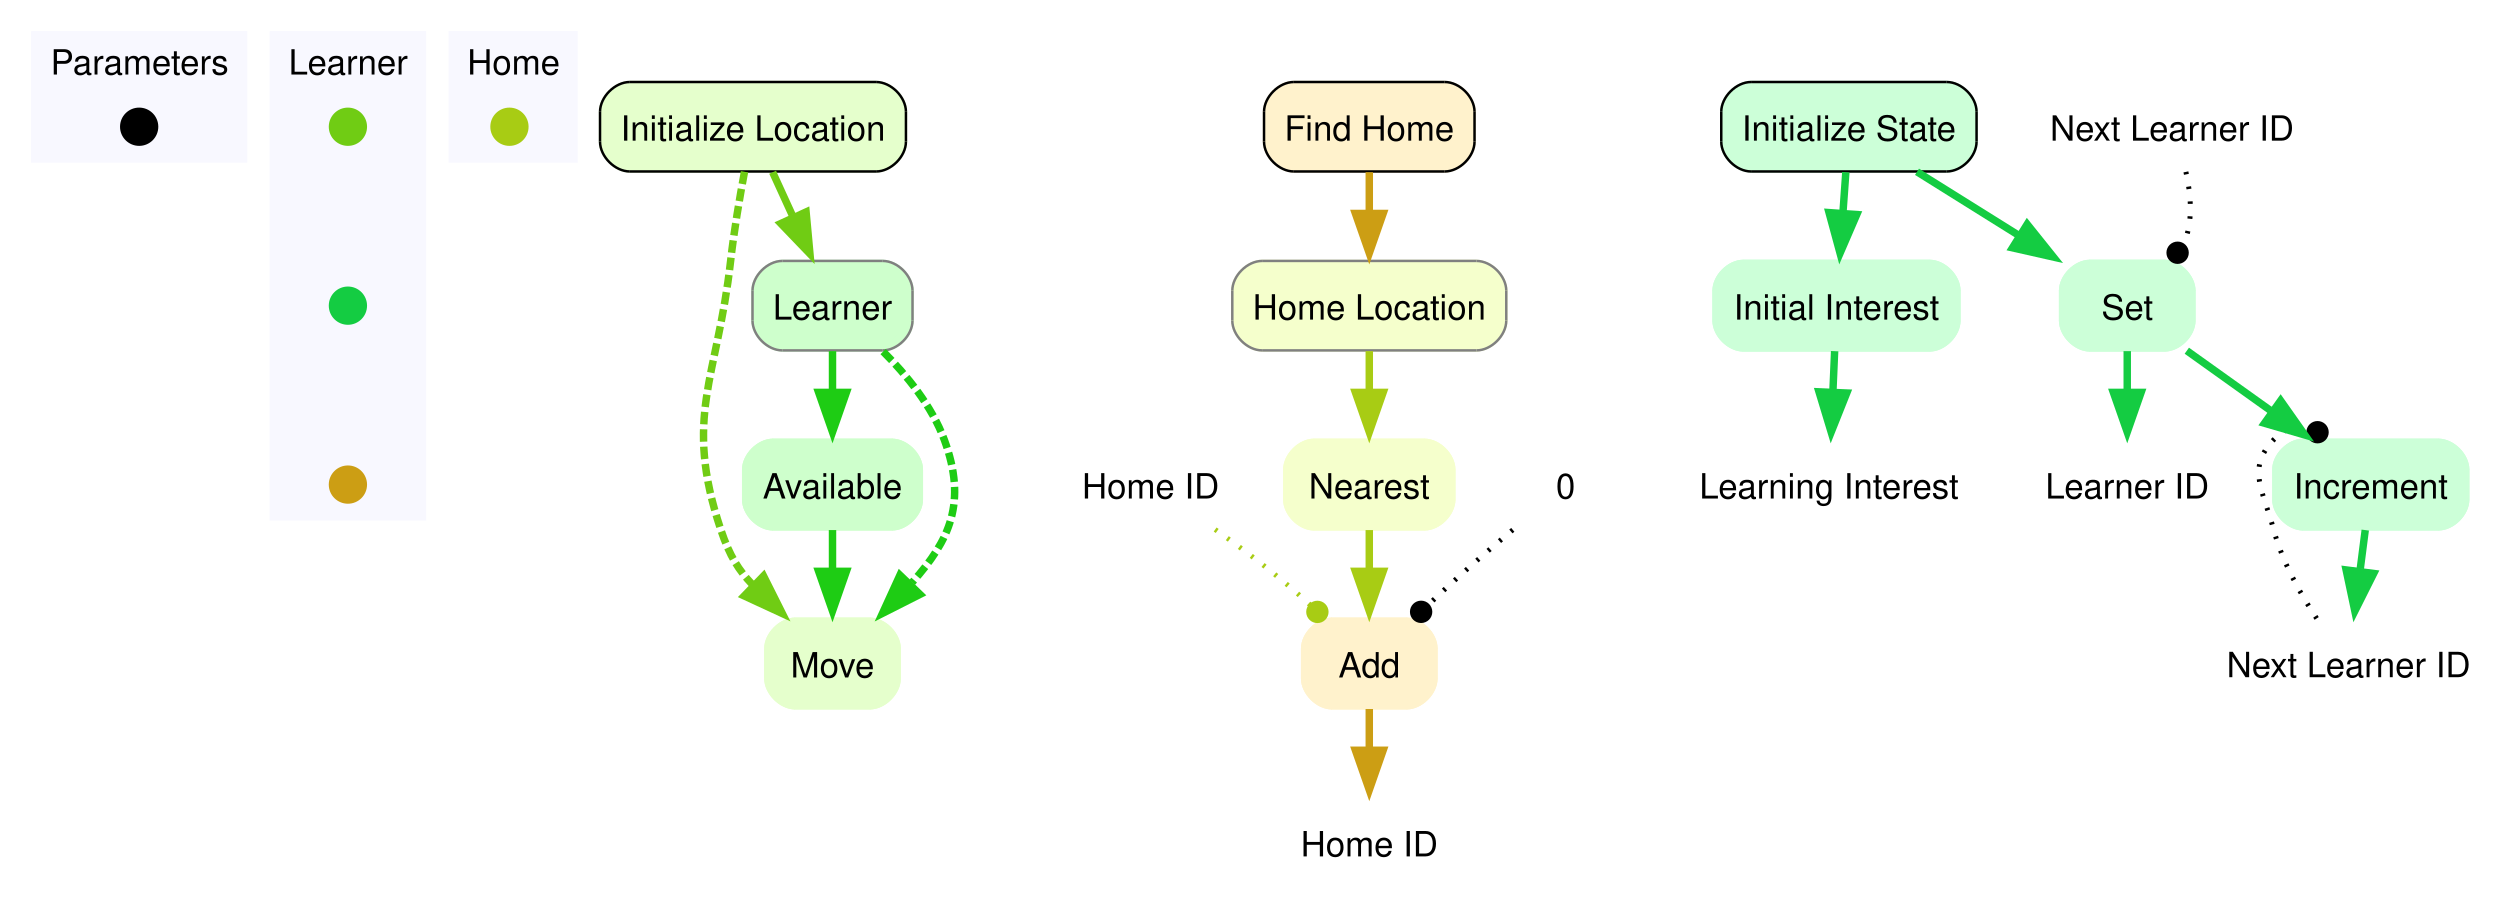
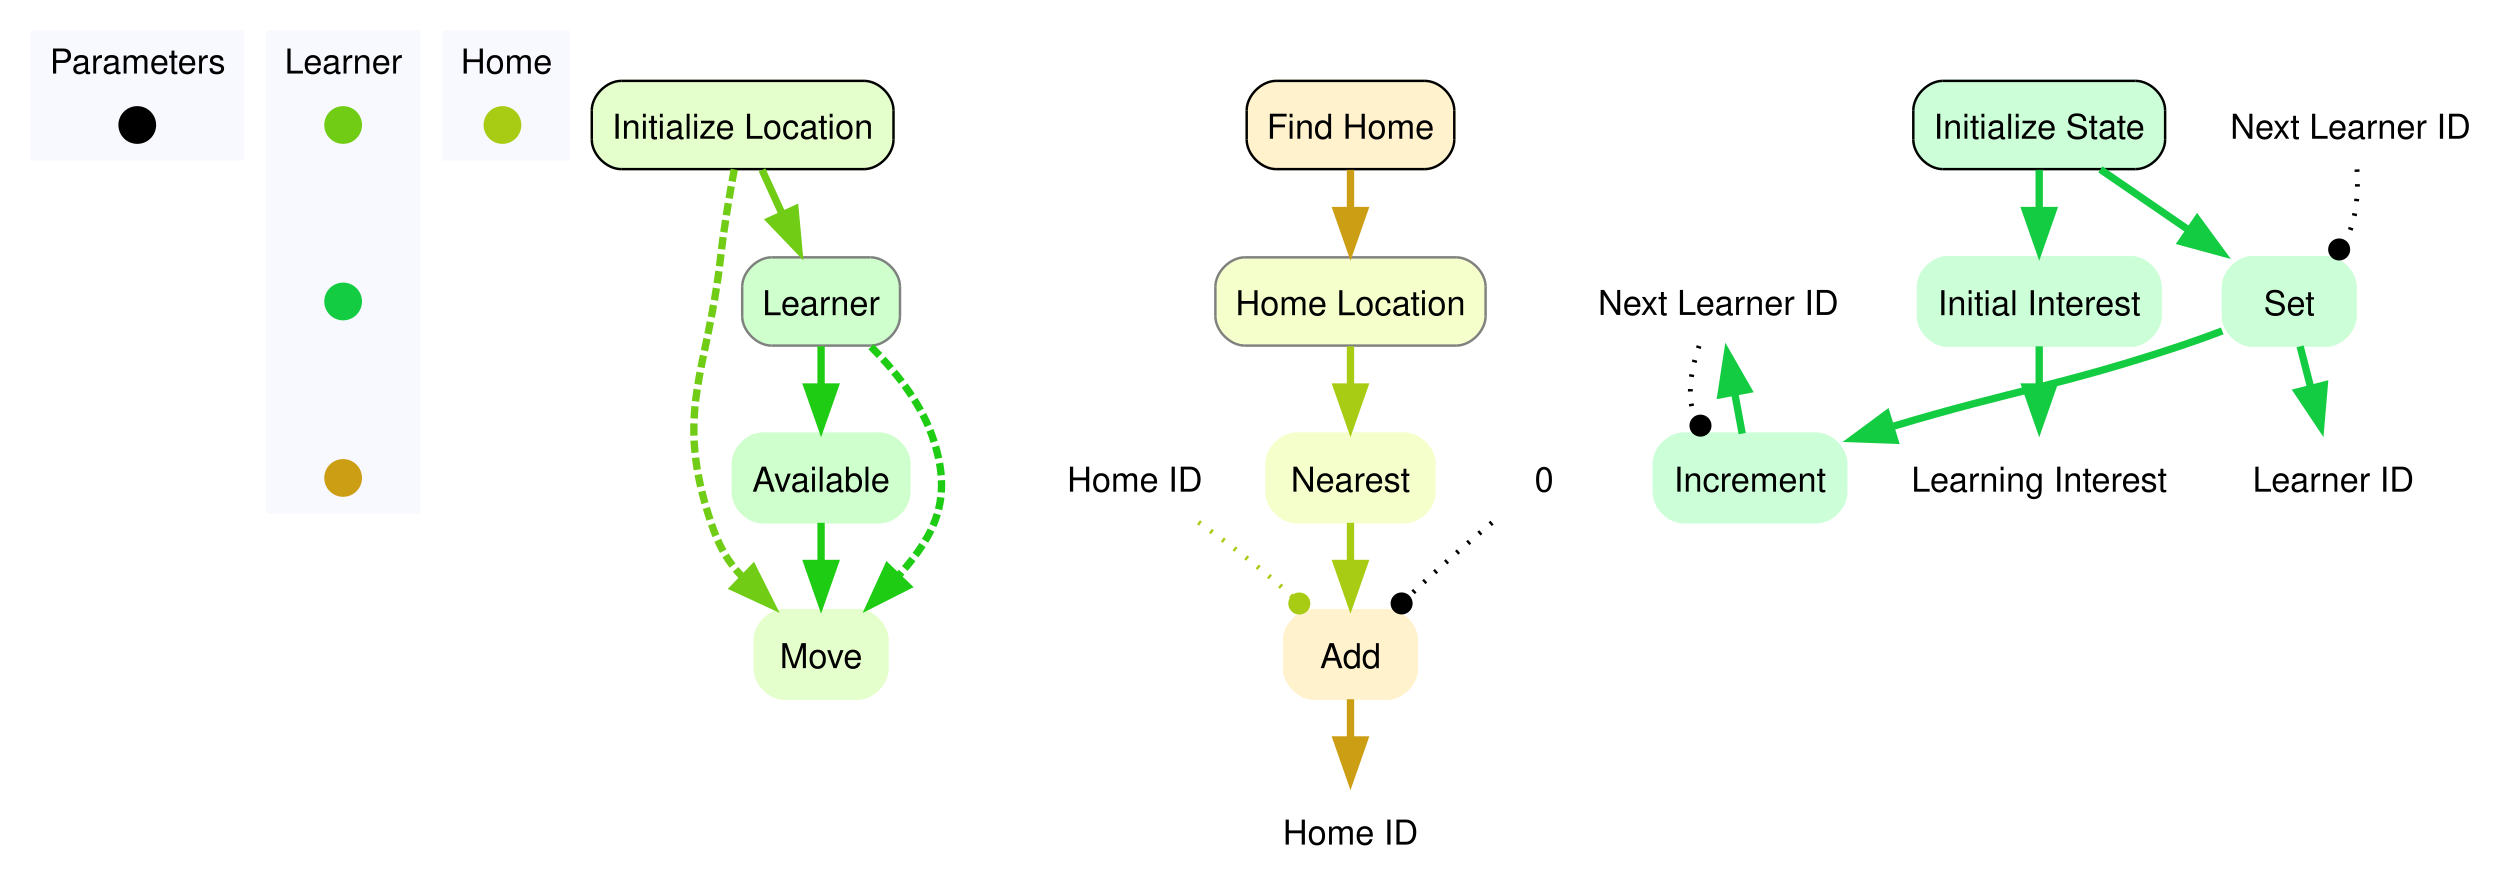
- <svg xmlns="http://www.w3.org/2000/svg" xmlns:xlink="http://www.w3.org/1999/xlink" width="1006pt" height="361pt" viewBox="0.00 0.00 1006.00 361.00">
+ <svg xmlns="http://www.w3.org/2000/svg" xmlns:xlink="http://www.w3.org/1999/xlink" width="1020pt" height="361pt" viewBox="0.00 0.00 1020.00 361.00">
  <g id="graph1" class="graph" transform="scale(1 1) rotate(0) translate(4 357)">
-     <polygon fill="white" stroke="white" points="-4,5 -4,-357 1003,-357 1003,5 -4,5" />
+     <polygon fill="white" stroke="white" points="-4,5 -4,-357 1017,-357 1017,5 -4,5" />
    <g id="graph2" class="cluster">
      <polygon fill="ghostwhite" stroke="white" points="8,-291 8,-345 96,-345 96,-291 8,-291" />
      <text text-anchor="middle" x="52.179" y="-327" font-family="Helvetica,sans-Serif" font-size="14.00">Parameters</text>
    </g>
    <g id="graph3" class="cluster">
      <polygon fill="ghostwhite" stroke="white" points="104,-147 104,-345 168,-345 168,-147 104,-147" />
      <text text-anchor="middle" x="136.127" y="-327" font-family="Helvetica,sans-Serif" font-size="14.00">Learner</text>
    </g>
    <g id="graph4" class="cluster">
      <polygon fill="ghostwhite" stroke="white" points="176,-291 176,-345 229,-345 229,-291 176,-291" />
      <text text-anchor="middle" x="202.672" y="-327" font-family="Helvetica,sans-Serif" font-size="14.00">Home</text>
    </g>
    <g id="node2" class="node">
      <ellipse fill="black" stroke="black" cx="52" cy="-306" rx="7.2" ry="7.2" />
    </g>
    <g id="node4" class="node">
      <a xlink:href="learner__Overview.svg">
        <ellipse fill="#70cc14" stroke="#70cc14" cx="136" cy="-306" rx="7.2" ry="7.2" />
      </a>
    </g>
    <g id="node5" class="node">
      <a xlink:href="learner__Overview.svg">
        <ellipse fill="#14cc42" stroke="#14cc42" cx="136" cy="-234" rx="7.2" ry="7.2" />
      </a>
    </g>
    <g id="node6" class="node">
      <a xlink:href="learner__Overview.svg">
        <ellipse fill="#cc9e14" stroke="#cc9e14" cx="136" cy="-162" rx="7.2" ry="7.2" />
      </a>
    </g>
    <g id="node9" class="node">
      <a xlink:href="home__Overview.svg">
        <ellipse fill="#a8cc14" stroke="#a8cc14" cx="201" cy="-306" rx="7.2" ry="7.2" />
      </a>
    </g>
    <g id="node10" class="node">
      <a xlink:href="learner_initializeLocation.svg" xlink:title="Initialize Location">
        <polygon fill="#e5ffcc" stroke="#e5ffcc" points="348.549,-324 249.451,-324 237.451,-312 237.451,-300 249.451,-288 348.549,-288 360.549,-300 360.549,-312 348.549,-324" />
        <path fill="#e5ffcc" stroke="#e5ffcc" d="M249.451,-324C243.451,-324 237.451,-318 237.451,-312" />
        <path fill="#e5ffcc" stroke="#e5ffcc" d="M237.451,-300C237.451,-294 243.451,-288 249.451,-288" />
        <path fill="#e5ffcc" stroke="#e5ffcc" d="M348.549,-288C354.549,-288 360.549,-294 360.549,-300" />
        <path fill="#e5ffcc" stroke="#e5ffcc" d="M360.549,-312C360.549,-318 354.549,-324 348.549,-324" />
        <polyline fill="none" stroke="black" points="348.549,-324 249.451,-324 " />
        <path fill="none" stroke="black" d="M249.451,-324C243.451,-324 237.451,-318 237.451,-312" />
        <polyline fill="none" stroke="black" points="237.451,-312 237.451,-300 " />
        <path fill="none" stroke="black" d="M237.451,-300C237.451,-294 243.451,-288 249.451,-288" />
        <polyline fill="none" stroke="black" points="249.451,-288 348.549,-288 " />
        <path fill="none" stroke="black" d="M348.549,-288C354.549,-288 360.549,-294 360.549,-300" />
        <polyline fill="none" stroke="black" points="360.549,-300 360.549,-312 " />
        <path fill="none" stroke="black" d="M360.549,-312C360.549,-318 354.549,-324 348.549,-324" />
        <text text-anchor="middle" x="299" y="-300.4" font-family="Helvetica,sans-Serif" font-size="14.00">Initialize Location</text>
      </a>
    </g>
    <g id="node12" class="node">
      <polygon fill="#ceffcc" stroke="#ceffcc" points="351.191,-252 310.809,-252 298.809,-240 298.809,-228 310.809,-216 351.191,-216 363.191,-228 363.191,-240 351.191,-252" />
      <path fill="#ceffcc" stroke="#ceffcc" d="M310.809,-252C304.809,-252 298.809,-246 298.809,-240" />
      <path fill="#ceffcc" stroke="#ceffcc" d="M298.809,-228C298.809,-222 304.809,-216 310.809,-216" />
      <path fill="#ceffcc" stroke="#ceffcc" d="M351.191,-216C357.191,-216 363.191,-222 363.191,-228" />
      <path fill="#ceffcc" stroke="#ceffcc" d="M363.191,-240C363.191,-246 357.191,-252 351.191,-252" />
      <polyline fill="none" stroke="gray" points="351.191,-252 310.809,-252 " />
      <path fill="none" stroke="gray" d="M310.809,-252C304.809,-252 298.809,-246 298.809,-240" />
      <polyline fill="none" stroke="gray" points="298.809,-240 298.809,-228 " />
      <path fill="none" stroke="gray" d="M298.809,-228C298.809,-222 304.809,-216 310.809,-216" />
      <polyline fill="none" stroke="gray" points="310.809,-216 351.191,-216 " />
      <path fill="none" stroke="gray" d="M351.191,-216C357.191,-216 363.191,-222 363.191,-228" />
      <polyline fill="none" stroke="gray" points="363.191,-228 363.191,-240 " />
      <path fill="none" stroke="gray" d="M363.191,-240C363.191,-246 357.191,-252 351.191,-252" />
      <text text-anchor="middle" x="331" y="-228.4" font-family="Helvetica,sans-Serif" font-size="14.00">Learner</text>
    </g>
    <g id="edge8" class="edge">
      <path fill="none" stroke="#70cc14" stroke-width="3" d="M306.91,-287.697C309.313,-282.441 312.046,-276.463 314.787,-270.467" />
      <polygon fill="#70cc14" stroke="#70cc14" points="321.232,-273.204 323.181,-252.104 308.499,-267.383 321.232,-273.204" />
    </g>
-     <g id="node16" class="node">
+     <g id="node15" class="node">
      <polygon fill="#e5ffcc" stroke="#e5ffcc" points="346,-108 316,-108 304,-96 304,-84 316,-72 346,-72 358,-84 358,-96 346,-108" />
      <path fill="#e5ffcc" stroke="#e5ffcc" d="M316,-108C310,-108 304,-102 304,-96" />
      <path fill="#e5ffcc" stroke="#e5ffcc" d="M304,-84C304,-78 310,-72 316,-72" />
      <path fill="#e5ffcc" stroke="#e5ffcc" d="M346,-72C352,-72 358,-78 358,-84" />
      <path fill="#e5ffcc" stroke="#e5ffcc" d="M358,-96C358,-102 352,-108 346,-108" />
      <polyline fill="none" stroke="#e5ffcc" points="346,-108 316,-108 " />
      <path fill="none" stroke="#e5ffcc" d="M316,-108C310,-108 304,-102 304,-96" />
      <polyline fill="none" stroke="#e5ffcc" points="304,-96 304,-84 " />
      <path fill="none" stroke="#e5ffcc" d="M304,-84C304,-78 310,-72 316,-72" />
      <polyline fill="none" stroke="#e5ffcc" points="316,-72 346,-72 " />
      <path fill="none" stroke="#e5ffcc" d="M346,-72C352,-72 358,-78 358,-84" />
      <polyline fill="none" stroke="#e5ffcc" points="358,-84 358,-96 " />
      <path fill="none" stroke="#e5ffcc" d="M358,-96C358,-102 352,-108 346,-108" />
      <text text-anchor="middle" x="331" y="-84.4" font-family="Helvetica,sans-Serif" font-size="14.00">Move</text>
    </g>
-     <g id="edge14" class="edge">
+     <g id="edge12" class="edge">
      <path fill="none" stroke="#70cc14" stroke-width="3" stroke-dasharray="5,2" d="M295.59,-287.884C293.654,-277.536 291.354,-264.057 290,-252 284.639,-204.267 270.811,-189.568 286,-144 289.656,-133.031 293.383,-127.439 298.608,-121.941" />
      <polygon fill="#70cc14" stroke="#70cc14" points="303.505,-126.943 313,-108 293.764,-116.888 303.505,-126.943" />
    </g>
    <g id="node14" class="node">
      <polygon fill="#ceffcc" stroke="#ceffcc" points="354.928,-180 307.072,-180 295.072,-168 295.072,-156 307.072,-144 354.928,-144 366.928,-156 366.928,-168 354.928,-180" />
      <path fill="#ceffcc" stroke="#ceffcc" d="M307.072,-180C301.072,-180 295.072,-174 295.072,-168" />
      <path fill="#ceffcc" stroke="#ceffcc" d="M295.072,-156C295.072,-150 301.072,-144 307.072,-144" />
      <path fill="#ceffcc" stroke="#ceffcc" d="M354.928,-144C360.928,-144 366.928,-150 366.928,-156" />
      <path fill="#ceffcc" stroke="#ceffcc" d="M366.928,-168C366.928,-174 360.928,-180 354.928,-180" />
      <polyline fill="none" stroke="#ceffcc" points="354.928,-180 307.072,-180 " />
      <path fill="none" stroke="#ceffcc" d="M307.072,-180C301.072,-180 295.072,-174 295.072,-168" />
      <polyline fill="none" stroke="#ceffcc" points="295.072,-168 295.072,-156 " />
      <path fill="none" stroke="#ceffcc" d="M295.072,-156C295.072,-150 301.072,-144 307.072,-144" />
      <polyline fill="none" stroke="#ceffcc" points="307.072,-144 354.928,-144 " />
      <path fill="none" stroke="#ceffcc" d="M354.928,-144C360.928,-144 366.928,-150 366.928,-156" />
      <polyline fill="none" stroke="#ceffcc" points="366.928,-156 366.928,-168 " />
      <path fill="none" stroke="#ceffcc" d="M366.928,-168C366.928,-174 360.928,-180 354.928,-180" />
      <text text-anchor="middle" x="331" y="-156.4" font-family="Helvetica,sans-Serif" font-size="14.00">Available</text>
    </g>
    <g id="edge10" class="edge">
      <path fill="none" stroke="#1ecc14" stroke-width="3" d="M331,-215.697C331,-210.95 331,-205.613 331,-200.206" />
      <polygon fill="#1ecc14" stroke="#1ecc14" points="338,-200.104 331,-180.104 324,-200.104 338,-200.104" />
    </g>
-     <g id="edge16" class="edge">
+     <g id="edge14" class="edge">
      <path fill="none" stroke="#1ecc14" stroke-width="3" stroke-dasharray="5,2" d="M351.379,-215.531C360.807,-206.092 371.006,-193.597 376,-180 385.251,-154.812 378.228,-139.689 363.086,-122.656" />
      <polygon fill="#1ecc14" stroke="#1ecc14" points="367.906,-117.569 349,-108 357.812,-127.27 367.906,-117.569" />
    </g>
-     <g id="edge12" class="edge">
+     <g id="edge16" class="edge">
      <path fill="none" stroke="#1ecc14" stroke-width="3" d="M331,-143.697C331,-138.95 331,-133.613 331,-128.206" />
      <polygon fill="#1ecc14" stroke="#1ecc14" points="338,-128.104 331,-108.104 324,-128.104 338,-128.104" />
    </g>
    <g id="node19" class="node">
+       <polygon fill="white" stroke="white" points="582.425,-36 511.575,-36 511.575,-0 582.425,-0 582.425,-36" />
+       <text text-anchor="middle" x="547" y="-12.4" font-family="Helvetica,sans-Serif" font-size="14.00">Home ID</text>
+     </g>
+     <g id="node20" class="node">
      <polygon fill="white" stroke="white" points="494.425,-180 423.575,-180 423.575,-144 494.425,-144 494.425,-180" />
      <text text-anchor="middle" x="459" y="-156.4" font-family="Helvetica,sans-Serif" font-size="14.00">Home ID</text>
    </g>
-     <g id="node24" class="node">
+     <g id="node27" class="node">
      <polygon fill="#fff2cc" stroke="#fff2cc" points="562,-108 532,-108 520,-96 520,-84 532,-72 562,-72 574,-84 574,-96 562,-108" />
      <path fill="#fff2cc" stroke="#fff2cc" d="M532,-108C526,-108 520,-102 520,-96" />
      <path fill="#fff2cc" stroke="#fff2cc" d="M520,-84C520,-78 526,-72 532,-72" />
      <path fill="#fff2cc" stroke="#fff2cc" d="M562,-72C568,-72 574,-78 574,-84" />
      <path fill="#fff2cc" stroke="#fff2cc" d="M574,-96C574,-102 568,-108 562,-108" />
      <polyline fill="none" stroke="#fff2cc" points="562,-108 532,-108 " />
      <path fill="none" stroke="#fff2cc" d="M532,-108C526,-108 520,-102 520,-96" />
      <polyline fill="none" stroke="#fff2cc" points="520,-96 520,-84 " />
      <path fill="none" stroke="#fff2cc" d="M520,-84C520,-78 526,-72 532,-72" />
      <polyline fill="none" stroke="#fff2cc" points="532,-72 562,-72 " />
      <path fill="none" stroke="#fff2cc" d="M562,-72C568,-72 574,-78 574,-84" />
      <polyline fill="none" stroke="#fff2cc" points="574,-84 574,-96 " />
      <path fill="none" stroke="#fff2cc" d="M574,-96C574,-102 568,-108 562,-108" />
      <text text-anchor="middle" x="547" y="-84.4" font-family="Helvetica,sans-Serif" font-size="14.00">Add</text>
    </g>
    <g id="edge26" class="edge">
      <path fill="none" stroke="#a8cc14" stroke-width="2" stroke-dasharray="1,5" d="M484.98,-143.919C496.851,-135.582 510.958,-124.918 523.173,-113.601" />
      <ellipse fill="#a8cc14" stroke="#a8cc14" cx="526.116" cy="-110.772" rx="4" ry="4" />
-     </g>
-     <g id="node20" class="node">
-       <polygon fill="white" stroke="white" points="582.425,-36 511.575,-36 511.575,-0 582.425,-0 582.425,-36" />
-       <text text-anchor="middle" x="547" y="-12.4" font-family="Helvetica,sans-Serif" font-size="14.00">Home ID</text>
    </g>
    <g id="node21" class="node">
      <a xlink:href="learner_findHome.svg" xlink:title="Find Home">
        <polygon fill="#fff2cc" stroke="#fff2cc" points="577.352,-324 516.648,-324 504.648,-312 504.648,-300 516.648,-288 577.352,-288 589.352,-300 589.352,-312 577.352,-324" />
        <path fill="#fff2cc" stroke="#fff2cc" d="M516.648,-324C510.648,-324 504.648,-318 504.648,-312" />
        <path fill="#fff2cc" stroke="#fff2cc" d="M504.648,-300C504.648,-294 510.648,-288 516.648,-288" />
        <path fill="#fff2cc" stroke="#fff2cc" d="M577.352,-288C583.352,-288 589.352,-294 589.352,-300" />
        <path fill="#fff2cc" stroke="#fff2cc" d="M589.352,-312C589.352,-318 583.352,-324 577.352,-324" />
        <polyline fill="none" stroke="black" points="577.352,-324 516.648,-324 " />
        <path fill="none" stroke="black" d="M516.648,-324C510.648,-324 504.648,-318 504.648,-312" />
        <polyline fill="none" stroke="black" points="504.648,-312 504.648,-300 " />
        <path fill="none" stroke="black" d="M504.648,-300C504.648,-294 510.648,-288 516.648,-288" />
        <polyline fill="none" stroke="black" points="516.648,-288 577.352,-288 " />
        <path fill="none" stroke="black" d="M577.352,-288C583.352,-288 589.352,-294 589.352,-300" />
        <polyline fill="none" stroke="black" points="589.352,-300 589.352,-312 " />
        <path fill="none" stroke="black" d="M589.352,-312C589.352,-318 583.352,-324 577.352,-324" />
        <text text-anchor="middle" x="547" y="-300.4" font-family="Helvetica,sans-Serif" font-size="14.00">Find Home</text>
      </a>
    </g>
    <g id="node23" class="node">
      <polygon fill="#f5ffcc" stroke="#f5ffcc" points="590.124,-252 503.876,-252 491.876,-240 491.876,-228 503.876,-216 590.124,-216 602.124,-228 602.124,-240 590.124,-252" />
      <path fill="#f5ffcc" stroke="#f5ffcc" d="M503.876,-252C497.876,-252 491.876,-246 491.876,-240" />
      <path fill="#f5ffcc" stroke="#f5ffcc" d="M491.876,-228C491.876,-222 497.876,-216 503.876,-216" />
      <path fill="#f5ffcc" stroke="#f5ffcc" d="M590.124,-216C596.124,-216 602.124,-222 602.124,-228" />
      <path fill="#f5ffcc" stroke="#f5ffcc" d="M602.124,-240C602.124,-246 596.124,-252 590.124,-252" />
      <polyline fill="none" stroke="gray" points="590.124,-252 503.876,-252 " />
      <path fill="none" stroke="gray" d="M503.876,-252C497.876,-252 491.876,-246 491.876,-240" />
      <polyline fill="none" stroke="gray" points="491.876,-240 491.876,-228 " />
      <path fill="none" stroke="gray" d="M491.876,-228C491.876,-222 497.876,-216 503.876,-216" />
      <polyline fill="none" stroke="gray" points="503.876,-216 590.124,-216 " />
      <path fill="none" stroke="gray" d="M590.124,-216C596.124,-216 602.124,-222 602.124,-228" />
      <polyline fill="none" stroke="gray" points="602.124,-228 602.124,-240 " />
      <path fill="none" stroke="gray" d="M602.124,-240C602.124,-246 596.124,-252 590.124,-252" />
      <text text-anchor="middle" x="547" y="-228.4" font-family="Helvetica,sans-Serif" font-size="14.00">Home Location</text>
    </g>
    <g id="edge18" class="edge">
      <path fill="none" stroke="#cc9e14" stroke-width="3" d="M547,-287.697C547,-282.95 547,-277.613 547,-272.206" />
      <polygon fill="#cc9e14" stroke="#cc9e14" points="554,-272.104 547,-252.104 540,-272.104 554,-272.104" />
    </g>
-     <g id="node26" class="node">
+     <g id="node25" class="node">
      <polygon fill="#f5ffcc" stroke="#f5ffcc" points="569.183,-180 524.817,-180 512.817,-168 512.817,-156 524.817,-144 569.183,-144 581.183,-156 581.183,-168 569.183,-180" />
      <path fill="#f5ffcc" stroke="#f5ffcc" d="M524.817,-180C518.817,-180 512.817,-174 512.817,-168" />
      <path fill="#f5ffcc" stroke="#f5ffcc" d="M512.817,-156C512.817,-150 518.817,-144 524.817,-144" />
      <path fill="#f5ffcc" stroke="#f5ffcc" d="M569.183,-144C575.183,-144 581.183,-150 581.183,-156" />
      <path fill="#f5ffcc" stroke="#f5ffcc" d="M581.183,-168C581.183,-174 575.183,-180 569.183,-180" />
      <polyline fill="none" stroke="#f5ffcc" points="569.183,-180 524.817,-180 " />
      <path fill="none" stroke="#f5ffcc" d="M524.817,-180C518.817,-180 512.817,-174 512.817,-168" />
      <polyline fill="none" stroke="#f5ffcc" points="512.817,-168 512.817,-156 " />
      <path fill="none" stroke="#f5ffcc" d="M512.817,-156C512.817,-150 518.817,-144 524.817,-144" />
      <polyline fill="none" stroke="#f5ffcc" points="524.817,-144 569.183,-144 " />
      <path fill="none" stroke="#f5ffcc" d="M569.183,-144C575.183,-144 581.183,-150 581.183,-156" />
      <polyline fill="none" stroke="#f5ffcc" points="581.183,-156 581.183,-168 " />
      <path fill="none" stroke="#f5ffcc" d="M581.183,-168C581.183,-174 575.183,-180 569.183,-180" />
      <text text-anchor="middle" x="547" y="-156.4" font-family="Helvetica,sans-Serif" font-size="14.00">Nearest </text>
    </g>
-     <g id="edge24" class="edge">
+     <g id="edge20" class="edge">
      <path fill="none" stroke="#a8cc14" stroke-width="3" d="M547,-215.697C547,-210.95 547,-205.613 547,-200.206" />
      <polygon fill="#a8cc14" stroke="#a8cc14" points="554,-200.104 547,-180.104 540,-200.104 554,-200.104" />
-     </g>
-     <g id="edge20" class="edge">
-       <path fill="none" stroke="#cc9e14" stroke-width="3" d="M547,-71.697C547,-66.95 547,-61.613 547,-56.206" />
-       <polygon fill="#cc9e14" stroke="#cc9e14" points="554,-56.104 547,-36.104 540,-56.104 554,-56.104" />
    </g>
    <g id="edge22" class="edge">
      <path fill="none" stroke="#a8cc14" stroke-width="3" d="M547,-143.697C547,-138.95 547,-133.613 547,-128.206" />
      <polygon fill="#a8cc14" stroke="#a8cc14" points="554,-128.104 547,-108.104 540,-128.104 554,-128.104" />
    </g>
+     <g id="edge24" class="edge">
+       <path fill="none" stroke="#cc9e14" stroke-width="3" d="M547,-71.697C547,-66.95 547,-61.613 547,-56.206" />
+       <polygon fill="#cc9e14" stroke="#cc9e14" points="554,-56.104 547,-36.104 540,-56.104 554,-56.104" />
+     </g>
    <g id="node30" class="node">
      <text text-anchor="middle" x="626" y="-156.4" font-family="Helvetica,sans-Serif" font-size="14.00">0</text>
    </g>
    <g id="edge28" class="edge">
      <path fill="none" stroke="black" stroke-width="2" stroke-dasharray="1,5" d="M604.74,-143.787C594.495,-135.232 582.017,-124.432 570.758,-113.634" />
      <ellipse fill="black" stroke="black" cx="567.859" cy="-110.798" rx="4" ry="4" />
    </g>
    <g id="node32" class="node">
-       <polygon fill="white" stroke="white" points="792.301,-180 671.699,-180 671.699,-144 792.301,-144 792.301,-180" />
-       <text text-anchor="middle" x="732" y="-156.4" font-family="Helvetica,sans-Serif" font-size="14.00">Learning Interest</text>
+       <polygon fill="white" stroke="white" points="754.25,-252 639.75,-252 639.75,-216 754.25,-216 754.25,-252" />
+       <text text-anchor="start" x="648" y="-228.5" font-family="Helvetica,sans-Serif" font-size="14.00">Next Learner ID</text>
+     </g>
+     <g id="node41" class="node">
+       <polygon fill="#ccffd8" stroke="#ccffd8" points="737.186,-180 682.814,-180 670.814,-168 670.814,-156 682.814,-144 737.186,-144 749.186,-156 749.186,-168 737.186,-180" />
+       <path fill="#ccffd8" stroke="#ccffd8" d="M682.814,-180C676.814,-180 670.814,-174 670.814,-168" />
+       <path fill="#ccffd8" stroke="#ccffd8" d="M670.814,-156C670.814,-150 676.814,-144 682.814,-144" />
+       <path fill="#ccffd8" stroke="#ccffd8" d="M737.186,-144C743.186,-144 749.186,-150 749.186,-156" />
+       <path fill="#ccffd8" stroke="#ccffd8" d="M749.186,-168C749.186,-174 743.186,-180 737.186,-180" />
+       <polyline fill="none" stroke="#ccffd8" points="737.186,-180 682.814,-180 " />
+       <path fill="none" stroke="#ccffd8" d="M682.814,-180C676.814,-180 670.814,-174 670.814,-168" />
+       <polyline fill="none" stroke="#ccffd8" points="670.814,-168 670.814,-156 " />
+       <path fill="none" stroke="#ccffd8" d="M670.814,-156C670.814,-150 676.814,-144 682.814,-144" />
+       <polyline fill="none" stroke="#ccffd8" points="682.814,-144 737.186,-144 " />
+       <path fill="none" stroke="#ccffd8" d="M737.186,-144C743.186,-144 749.186,-150 749.186,-156" />
+       <polyline fill="none" stroke="#ccffd8" points="749.186,-156 749.186,-168 " />
+       <path fill="none" stroke="#ccffd8" d="M749.186,-168C749.186,-174 743.186,-180 737.186,-180" />
+       <text text-anchor="middle" x="710" y="-156.4" font-family="Helvetica,sans-Serif" font-size="14.00">Increment</text>
+     </g>
+     <g id="edge42" class="edge">
+       <path fill="none" stroke="black" stroke-width="2" stroke-dasharray="1,5" d="M689.215,-215.851C686.081,-206.704 683.959,-195.552 687.544,-186.748" />
+       <ellipse fill="black" stroke="black" cx="689.796" cy="-183.338" rx="4" ry="4" />
    </g>
    <g id="node33" class="node">
-       <polygon fill="white" stroke="white" points="893.108,-180 810.892,-180 810.892,-144 893.108,-144 893.108,-180" />
-       <text text-anchor="middle" x="852" y="-156.4" font-family="Helvetica,sans-Serif" font-size="14.00">Learner ID</text>
+       <polygon fill="white" stroke="white" points="989.108,-180 906.892,-180 906.892,-144 989.108,-144 989.108,-180" />
+       <text text-anchor="middle" x="948" y="-156.4" font-family="Helvetica,sans-Serif" font-size="14.00">Learner ID</text>
    </g>
    <g id="node34" class="node">
-       <polygon fill="white" stroke="white" points="998.25,-108 883.75,-108 883.75,-72 998.25,-72 998.25,-108" />
-       <text text-anchor="start" x="892" y="-84.5" font-family="Helvetica,sans-Serif" font-size="14.00">Next Learner ID</text>
-     </g>
-     <g id="node42" class="node">
-       <polygon fill="#ccffd8" stroke="#ccffd8" points="977.186,-180 922.814,-180 910.814,-168 910.814,-156 922.814,-144 977.186,-144 989.186,-156 989.186,-168 977.186,-180" />
-       <path fill="#ccffd8" stroke="#ccffd8" d="M922.814,-180C916.814,-180 910.814,-174 910.814,-168" />
-       <path fill="#ccffd8" stroke="#ccffd8" d="M910.814,-156C910.814,-150 916.814,-144 922.814,-144" />
-       <path fill="#ccffd8" stroke="#ccffd8" d="M977.186,-144C983.186,-144 989.186,-150 989.186,-156" />
-       <path fill="#ccffd8" stroke="#ccffd8" d="M989.186,-168C989.186,-174 983.186,-180 977.186,-180" />
-       <polyline fill="none" stroke="#ccffd8" points="977.186,-180 922.814,-180 " />
-       <path fill="none" stroke="#ccffd8" d="M922.814,-180C916.814,-180 910.814,-174 910.814,-168" />
-       <polyline fill="none" stroke="#ccffd8" points="910.814,-168 910.814,-156 " />
-       <path fill="none" stroke="#ccffd8" d="M910.814,-156C910.814,-150 916.814,-144 922.814,-144" />
-       <polyline fill="none" stroke="#ccffd8" points="922.814,-144 977.186,-144 " />
-       <path fill="none" stroke="#ccffd8" d="M977.186,-144C983.186,-144 989.186,-150 989.186,-156" />
-       <polyline fill="none" stroke="#ccffd8" points="989.186,-156 989.186,-168 " />
-       <path fill="none" stroke="#ccffd8" d="M989.186,-168C989.186,-174 983.186,-180 977.186,-180" />
-       <text text-anchor="middle" x="950" y="-156.4" font-family="Helvetica,sans-Serif" font-size="14.00">Increment</text>
-     </g>
-     <g id="edge44" class="edge">
-       <path fill="none" stroke="black" stroke-width="2" stroke-dasharray="1,5" d="M928.221,-108.147C921.635,-118.067 914.284,-131.107 910.876,-144 906.787,-159.469 899.833,-168.422 910.876,-180 915.234,-184.57 920.272,-186.45 925.124,-185.177" />
-       <ellipse fill="black" stroke="black" cx="928.581" cy="-183.077" rx="4" ry="4" />
+       <polygon fill="white" stroke="white" points="888.301,-180 767.699,-180 767.699,-144 888.301,-144 888.301,-180" />
+       <text text-anchor="middle" x="828" y="-156.4" font-family="Helvetica,sans-Serif" font-size="14.00">Learning Interest</text>
    </g>
    <g id="node35" class="node">
      <a xlink:href="learner_initializeState.svg" xlink:title="Initialize State">
-         <polygon fill="#ccffd8" stroke="#ccffd8" points="779.368,-324 700.632,-324 688.632,-312 688.632,-300 700.632,-288 779.368,-288 791.368,-300 791.368,-312 779.368,-324" />
-         <path fill="#ccffd8" stroke="#ccffd8" d="M700.632,-324C694.632,-324 688.632,-318 688.632,-312" />
-         <path fill="#ccffd8" stroke="#ccffd8" d="M688.632,-300C688.632,-294 694.632,-288 700.632,-288" />
-         <path fill="#ccffd8" stroke="#ccffd8" d="M779.368,-288C785.368,-288 791.368,-294 791.368,-300" />
-         <path fill="#ccffd8" stroke="#ccffd8" d="M791.368,-312C791.368,-318 785.368,-324 779.368,-324" />
-         <polyline fill="none" stroke="black" points="779.368,-324 700.632,-324 " />
-         <path fill="none" stroke="black" d="M700.632,-324C694.632,-324 688.632,-318 688.632,-312" />
-         <polyline fill="none" stroke="black" points="688.632,-312 688.632,-300 " />
-         <path fill="none" stroke="black" d="M688.632,-300C688.632,-294 694.632,-288 700.632,-288" />
-         <polyline fill="none" stroke="black" points="700.632,-288 779.368,-288 " />
-         <path fill="none" stroke="black" d="M779.368,-288C785.368,-288 791.368,-294 791.368,-300" />
-         <polyline fill="none" stroke="black" points="791.368,-300 791.368,-312 " />
-         <path fill="none" stroke="black" d="M791.368,-312C791.368,-318 785.368,-324 779.368,-324" />
-         <text text-anchor="middle" x="740" y="-300.4" font-family="Helvetica,sans-Serif" font-size="14.00">Initialize State</text>
+         <polygon fill="#ccffd8" stroke="#ccffd8" points="867.368,-324 788.632,-324 776.632,-312 776.632,-300 788.632,-288 867.368,-288 879.368,-300 879.368,-312 867.368,-324" />
+         <path fill="#ccffd8" stroke="#ccffd8" d="M788.632,-324C782.632,-324 776.632,-318 776.632,-312" />
+         <path fill="#ccffd8" stroke="#ccffd8" d="M776.632,-300C776.632,-294 782.632,-288 788.632,-288" />
+         <path fill="#ccffd8" stroke="#ccffd8" d="M867.368,-288C873.368,-288 879.368,-294 879.368,-300" />
+         <path fill="#ccffd8" stroke="#ccffd8" d="M879.368,-312C879.368,-318 873.368,-324 867.368,-324" />
+         <polyline fill="none" stroke="black" points="867.368,-324 788.632,-324 " />
+         <path fill="none" stroke="black" d="M788.632,-324C782.632,-324 776.632,-318 776.632,-312" />
+         <polyline fill="none" stroke="black" points="776.632,-312 776.632,-300 " />
+         <path fill="none" stroke="black" d="M776.632,-300C776.632,-294 782.632,-288 788.632,-288" />
+         <polyline fill="none" stroke="black" points="788.632,-288 867.368,-288 " />
+         <path fill="none" stroke="black" d="M867.368,-288C873.368,-288 879.368,-294 879.368,-300" />
+         <polyline fill="none" stroke="black" points="879.368,-300 879.368,-312 " />
+         <path fill="none" stroke="black" d="M879.368,-312C879.368,-318 873.368,-324 867.368,-324" />
+         <text text-anchor="middle" x="828" y="-300.4" font-family="Helvetica,sans-Serif" font-size="14.00">Initialize State</text>
      </a>
    </g>
    <g id="node37" class="node">
-       <polygon fill="#ccffd8" stroke="#ccffd8" points="772.446,-252 697.554,-252 685.554,-240 685.554,-228 697.554,-216 772.446,-216 784.446,-228 784.446,-240 772.446,-252" />
-       <path fill="#ccffd8" stroke="#ccffd8" d="M697.554,-252C691.554,-252 685.554,-246 685.554,-240" />
-       <path fill="#ccffd8" stroke="#ccffd8" d="M685.554,-228C685.554,-222 691.554,-216 697.554,-216" />
-       <path fill="#ccffd8" stroke="#ccffd8" d="M772.446,-216C778.446,-216 784.446,-222 784.446,-228" />
-       <path fill="#ccffd8" stroke="#ccffd8" d="M784.446,-240C784.446,-246 778.446,-252 772.446,-252" />
-       <polyline fill="none" stroke="#ccffd8" points="772.446,-252 697.554,-252 " />
-       <path fill="none" stroke="#ccffd8" d="M697.554,-252C691.554,-252 685.554,-246 685.554,-240" />
-       <polyline fill="none" stroke="#ccffd8" points="685.554,-240 685.554,-228 " />
-       <path fill="none" stroke="#ccffd8" d="M685.554,-228C685.554,-222 691.554,-216 697.554,-216" />
-       <polyline fill="none" stroke="#ccffd8" points="697.554,-216 772.446,-216 " />
-       <path fill="none" stroke="#ccffd8" d="M772.446,-216C778.446,-216 784.446,-222 784.446,-228" />
-       <polyline fill="none" stroke="#ccffd8" points="784.446,-228 784.446,-240 " />
-       <path fill="none" stroke="#ccffd8" d="M784.446,-240C784.446,-246 778.446,-252 772.446,-252" />
-       <text text-anchor="middle" x="735" y="-228.4" font-family="Helvetica,sans-Serif" font-size="14.00">Initial Interest</text>
+       <polygon fill="#ccffd8" stroke="#ccffd8" points="865.446,-252 790.554,-252 778.554,-240 778.554,-228 790.554,-216 865.446,-216 877.446,-228 877.446,-240 865.446,-252" />
+       <path fill="#ccffd8" stroke="#ccffd8" d="M790.554,-252C784.554,-252 778.554,-246 778.554,-240" />
+       <path fill="#ccffd8" stroke="#ccffd8" d="M778.554,-228C778.554,-222 784.554,-216 790.554,-216" />
+       <path fill="#ccffd8" stroke="#ccffd8" d="M865.446,-216C871.446,-216 877.446,-222 877.446,-228" />
+       <path fill="#ccffd8" stroke="#ccffd8" d="M877.446,-240C877.446,-246 871.446,-252 865.446,-252" />
+       <polyline fill="none" stroke="#ccffd8" points="865.446,-252 790.554,-252 " />
+       <path fill="none" stroke="#ccffd8" d="M790.554,-252C784.554,-252 778.554,-246 778.554,-240" />
+       <polyline fill="none" stroke="#ccffd8" points="778.554,-240 778.554,-228 " />
+       <path fill="none" stroke="#ccffd8" d="M778.554,-228C778.554,-222 784.554,-216 790.554,-216" />
+       <polyline fill="none" stroke="#ccffd8" points="790.554,-216 865.446,-216 " />
+       <path fill="none" stroke="#ccffd8" d="M865.446,-216C871.446,-216 877.446,-222 877.446,-228" />
+       <polyline fill="none" stroke="#ccffd8" points="877.446,-228 877.446,-240 " />
+       <path fill="none" stroke="#ccffd8" d="M877.446,-240C877.446,-246 871.446,-252 865.446,-252" />
+       <text text-anchor="middle" x="828" y="-228.4" font-family="Helvetica,sans-Serif" font-size="14.00">Initial Interest</text>
    </g>
    <g id="edge30" class="edge">
-       <path fill="none" stroke="#14cc42" stroke-width="3" d="M738.764,-287.697C738.425,-282.95 738.044,-277.613 737.658,-272.206" />
-       <polygon fill="#14cc42" stroke="#14cc42" points="744.629,-271.555 736.222,-252.104 730.665,-272.552 744.629,-271.555" />
+       <path fill="none" stroke="#14cc42" stroke-width="3" d="M828,-287.697C828,-282.95 828,-277.613 828,-272.206" />
+       <polygon fill="#14cc42" stroke="#14cc42" points="835,-272.104 828,-252.104 821,-272.104 835,-272.104" />
    </g>
    <g id="node39" class="node">
-       <polygon fill="#ccffd8" stroke="#ccffd8" points="867,-252 837,-252 825,-240 825,-228 837,-216 867,-216 879,-228 879,-240 867,-252" />
-       <path fill="#ccffd8" stroke="#ccffd8" d="M837,-252C831,-252 825,-246 825,-240" />
-       <path fill="#ccffd8" stroke="#ccffd8" d="M825,-228C825,-222 831,-216 837,-216" />
-       <path fill="#ccffd8" stroke="#ccffd8" d="M867,-216C873,-216 879,-222 879,-228" />
-       <path fill="#ccffd8" stroke="#ccffd8" d="M879,-240C879,-246 873,-252 867,-252" />
-       <polyline fill="none" stroke="#ccffd8" points="867,-252 837,-252 " />
-       <path fill="none" stroke="#ccffd8" d="M837,-252C831,-252 825,-246 825,-240" />
-       <polyline fill="none" stroke="#ccffd8" points="825,-240 825,-228 " />
-       <path fill="none" stroke="#ccffd8" d="M825,-228C825,-222 831,-216 837,-216" />
-       <polyline fill="none" stroke="#ccffd8" points="837,-216 867,-216 " />
-       <path fill="none" stroke="#ccffd8" d="M867,-216C873,-216 879,-222 879,-228" />
-       <polyline fill="none" stroke="#ccffd8" points="879,-228 879,-240 " />
-       <path fill="none" stroke="#ccffd8" d="M879,-240C879,-246 873,-252 867,-252" />
-       <text text-anchor="middle" x="852" y="-228.4" font-family="Helvetica,sans-Serif" font-size="14.00">Set</text>
+       <polygon fill="#ccffd8" stroke="#ccffd8" points="945,-252 915,-252 903,-240 903,-228 915,-216 945,-216 957,-228 957,-240 945,-252" />
+       <path fill="#ccffd8" stroke="#ccffd8" d="M915,-252C909,-252 903,-246 903,-240" />
+       <path fill="#ccffd8" stroke="#ccffd8" d="M903,-228C903,-222 909,-216 915,-216" />
+       <path fill="#ccffd8" stroke="#ccffd8" d="M945,-216C951,-216 957,-222 957,-228" />
+       <path fill="#ccffd8" stroke="#ccffd8" d="M957,-240C957,-246 951,-252 945,-252" />
+       <polyline fill="none" stroke="#ccffd8" points="945,-252 915,-252 " />
+       <path fill="none" stroke="#ccffd8" d="M915,-252C909,-252 903,-246 903,-240" />
+       <polyline fill="none" stroke="#ccffd8" points="903,-240 903,-228 " />
+       <path fill="none" stroke="#ccffd8" d="M903,-228C903,-222 909,-216 915,-216" />
+       <polyline fill="none" stroke="#ccffd8" points="915,-216 945,-216 " />
+       <path fill="none" stroke="#ccffd8" d="M945,-216C951,-216 957,-222 957,-228" />
+       <polyline fill="none" stroke="#ccffd8" points="957,-228 957,-240 " />
+       <path fill="none" stroke="#ccffd8" d="M957,-240C957,-246 951,-252 945,-252" />
+       <text text-anchor="middle" x="930" y="-228.4" font-family="Helvetica,sans-Serif" font-size="14.00">Set</text>
    </g>
    <g id="edge32" class="edge">
-       <path fill="none" stroke="#14cc42" stroke-width="3" d="M767.398,-287.876C779.556,-280.277 794.172,-271.142 807.81,-262.619" />
-       <polygon fill="#14cc42" stroke="#14cc42" points="811.635,-268.483 824.885,-251.947 804.215,-256.611 811.635,-268.483" />
+       <path fill="none" stroke="#14cc42" stroke-width="3" d="M852.952,-287.876C863.572,-280.588 876.251,-271.886 888.229,-263.667" />
+       <polygon fill="#14cc42" stroke="#14cc42" points="892.423,-269.278 904.952,-252.19 884.501,-257.735 892.423,-269.278" />
    </g>
    <g id="edge40" class="edge">
-       <path fill="none" stroke="#14cc42" stroke-width="3" d="M734.258,-215.697C734.055,-210.95 733.826,-205.613 733.595,-200.206" />
-       <polygon fill="#14cc42" stroke="#14cc42" points="740.583,-199.786 732.733,-180.104 726.596,-200.386 740.583,-199.786" />
+       <path fill="none" stroke="#14cc42" stroke-width="3" d="M828,-215.697C828,-210.95 828,-205.613 828,-200.206" />
+       <polygon fill="#14cc42" stroke="#14cc42" points="835,-200.104 828,-180.104 821,-200.104 835,-200.104" />
    </g>
    <g id="edge34" class="edge">
-       <path fill="none" stroke="#14cc42" stroke-width="3" d="M852,-215.697C852,-210.95 852,-205.613 852,-200.206" />
-       <polygon fill="#14cc42" stroke="#14cc42" points="859,-200.104 852,-180.104 845,-200.104 859,-200.104" />
+       <path fill="none" stroke="#14cc42" stroke-width="3" d="M934.449,-215.697C935.714,-210.78 937.141,-205.231 938.582,-199.627" />
+       <polygon fill="#14cc42" stroke="#14cc42" points="945.4,-201.218 943.602,-180.104 931.841,-197.731 945.4,-201.218" />
+     </g>
+     <g id="edge38" class="edge">
+       <path fill="none" stroke="#14cc42" stroke-width="3" d="M902.684,-221.986C897.193,-219.903 891.439,-217.811 886,-216 835.954,-199.336 818.147,-197.979 768.601,-183.128" />
+       <polygon fill="#14cc42" stroke="#14cc42" points="770.397,-176.356 749.221,-177.129 766.257,-189.73 770.397,-176.356" />
    </g>
    <g id="edge36" class="edge">
-       <path fill="none" stroke="#14cc42" stroke-width="3" d="M875.973,-215.876C886.058,-208.673 898.076,-200.088 909.465,-191.954" />
-       <polygon fill="#14cc42" stroke="#14cc42" points="913.728,-197.511 925.934,-180.19 905.591,-186.118 913.728,-197.511" />
-     </g>
-     <g id="edge38" class="edge">
-       <path fill="none" stroke="#14cc42" stroke-width="3" d="M947.775,-143.697C947.165,-138.95 946.479,-133.613 945.784,-128.206" />
-       <polygon fill="#14cc42" stroke="#14cc42" points="952.693,-127.048 943.199,-108.104 938.807,-128.834 952.693,-127.048" />
-     </g>
-     <g id="node45" class="node">
-       <text text-anchor="middle" x="870" y="-300.4" font-family="Helvetica,sans-Serif" font-size="14.00">Next Learner ID</text>
-     </g>
-     <g id="edge42" class="edge">
-       <path fill="none" stroke="black" stroke-width="2" stroke-dasharray="1,5" d="M875.611,-287.826C877.677,-278.67 878.65,-267.513 874.633,-258.727" />
-       <ellipse fill="black" stroke="black" cx="872.269" cy="-255.294" rx="4" ry="4" />
+       <path fill="none" stroke="#14cc42" stroke-width="3" d="M706.823,-180.104C705.929,-184.919 704.92,-190.352 703.898,-195.856" />
+       <polygon fill="#14cc42" stroke="#14cc42" points="696.983,-194.755 700.213,-215.697 710.748,-197.311 696.983,-194.755" />
+     </g>
+     <g id="node46" class="node">
+       <text text-anchor="middle" x="955" y="-300.4" font-family="Helvetica,sans-Serif" font-size="14.00">Next Learner ID</text>
+     </g>
+     <g id="edge44" class="edge">
+       <path fill="none" stroke="black" stroke-width="2" stroke-dasharray="1,5" d="M957.65,-287.875C958.258,-278.645 957.619,-267.365 952.808,-258.503" />
+       <ellipse fill="black" stroke="black" cx="950.378" cy="-255.216" rx="4" ry="4" />
    </g>
  </g>
</svg>
